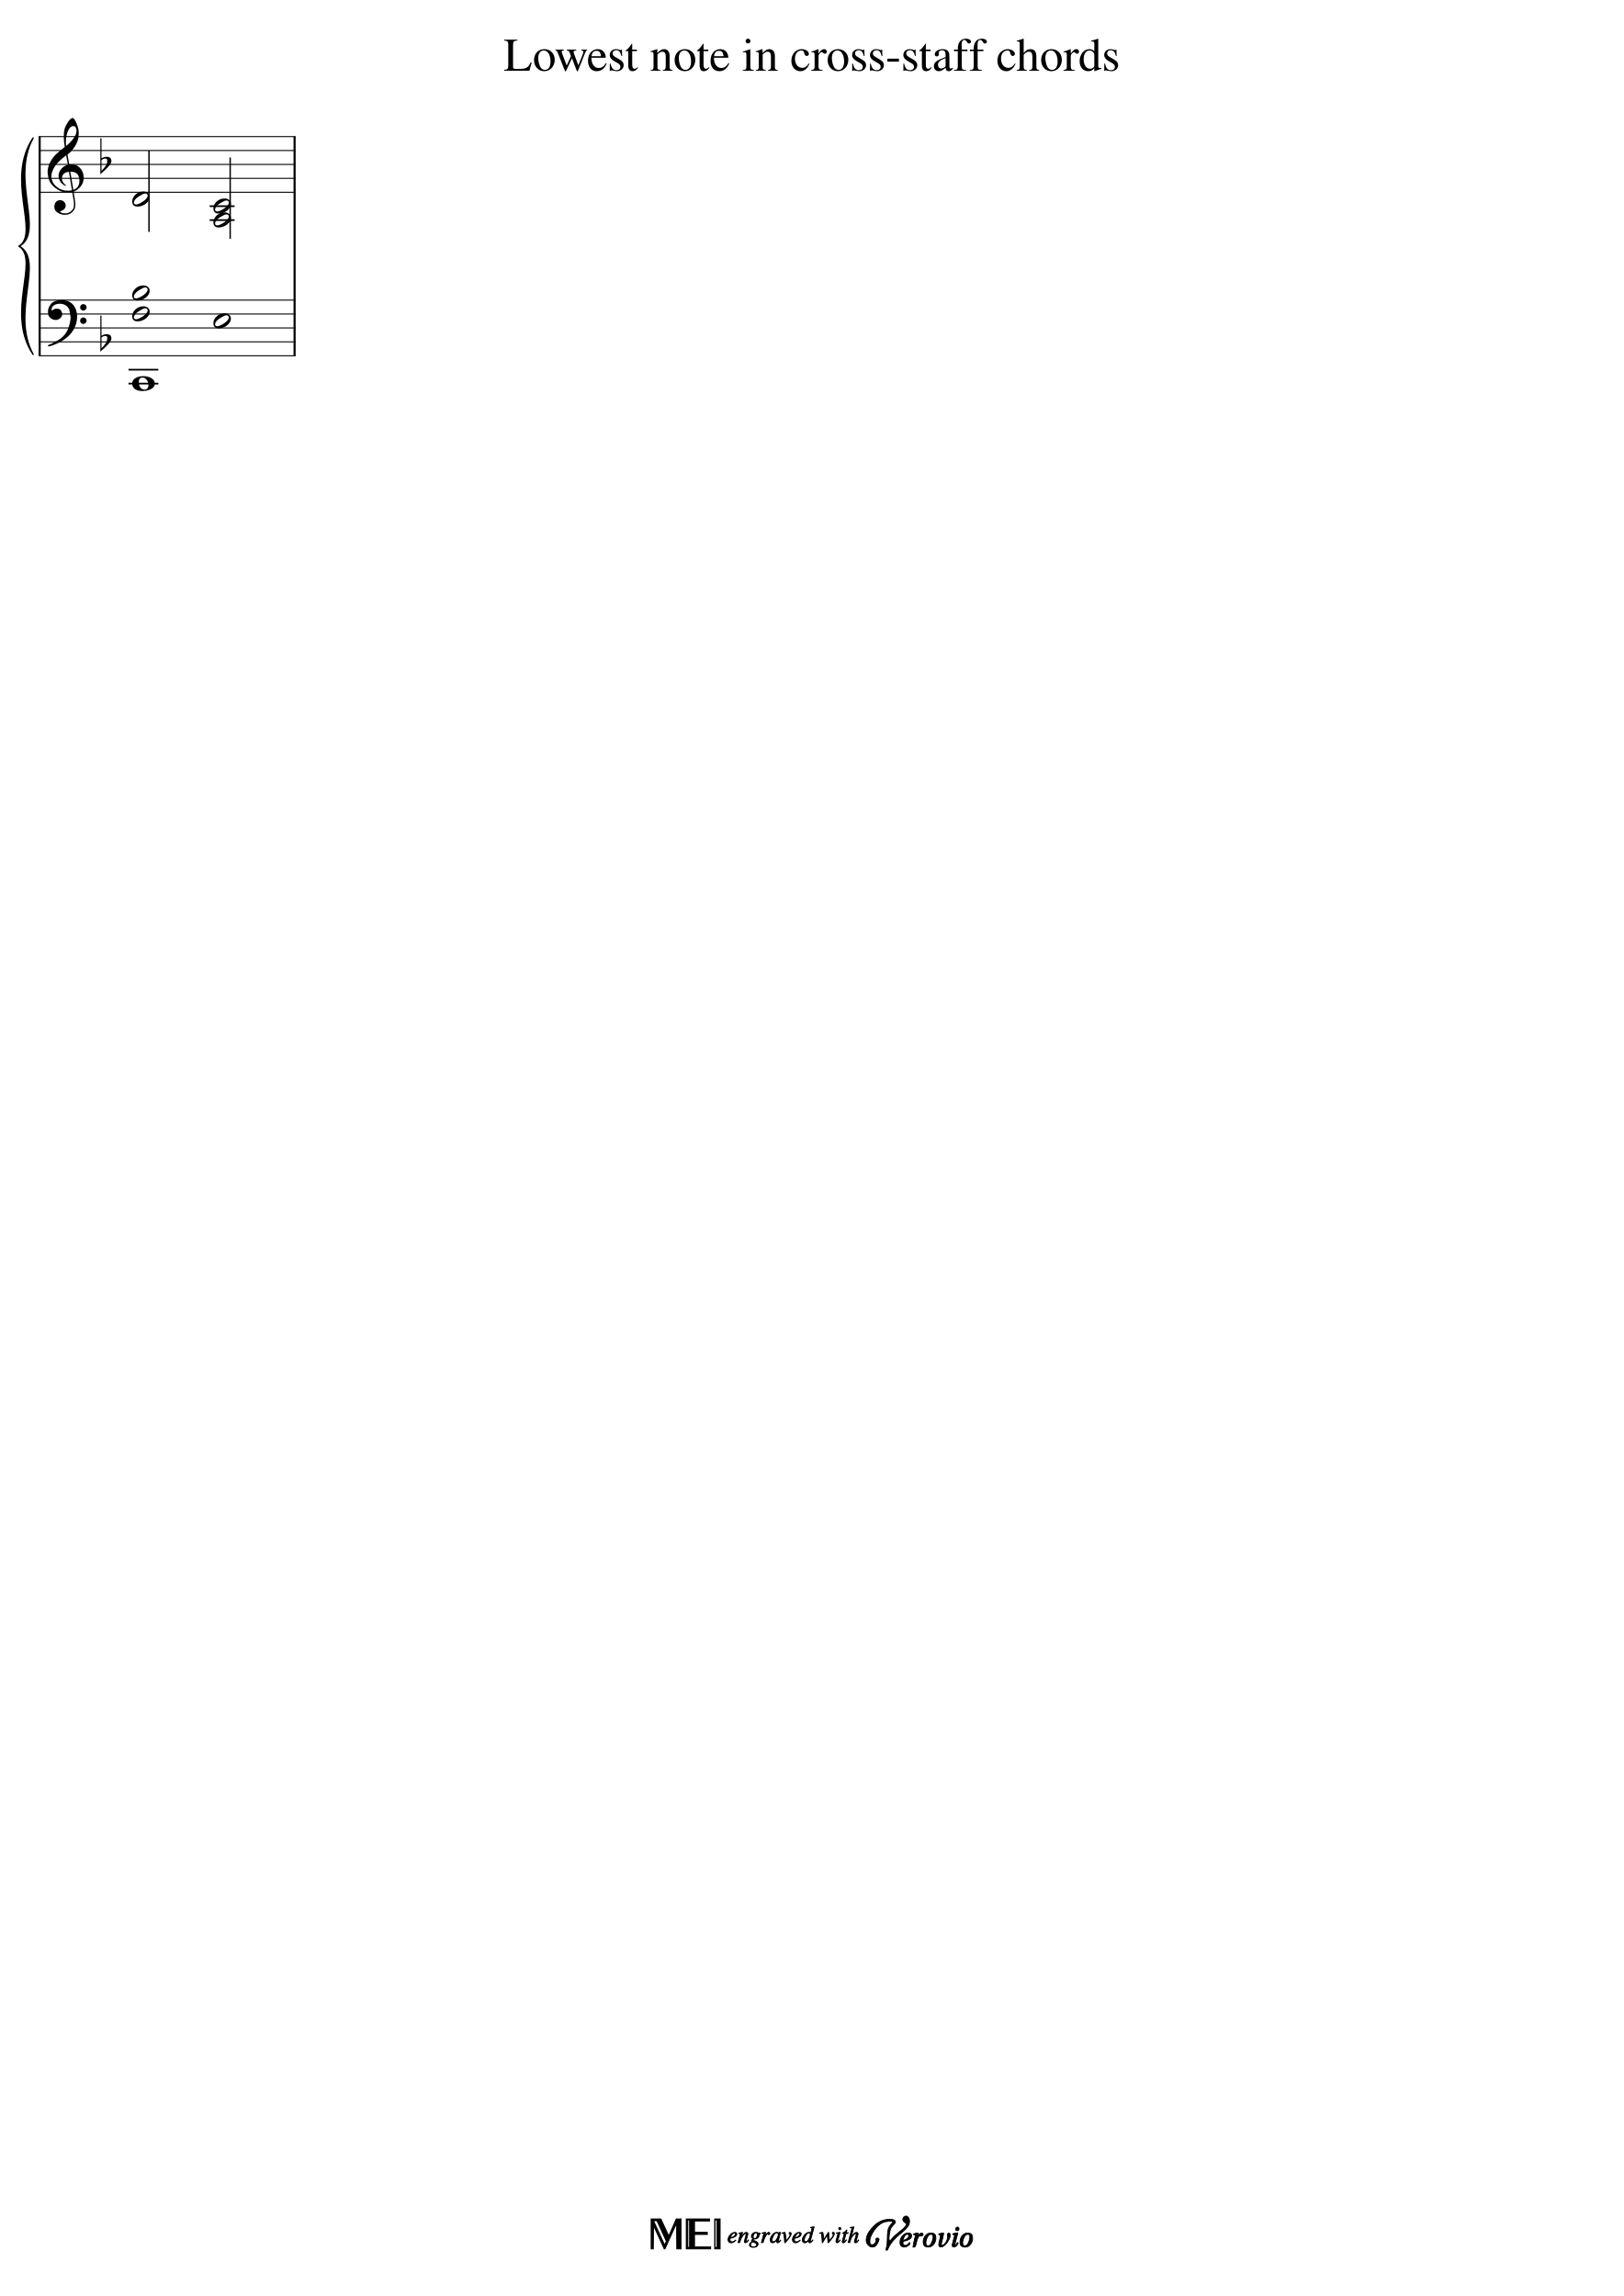
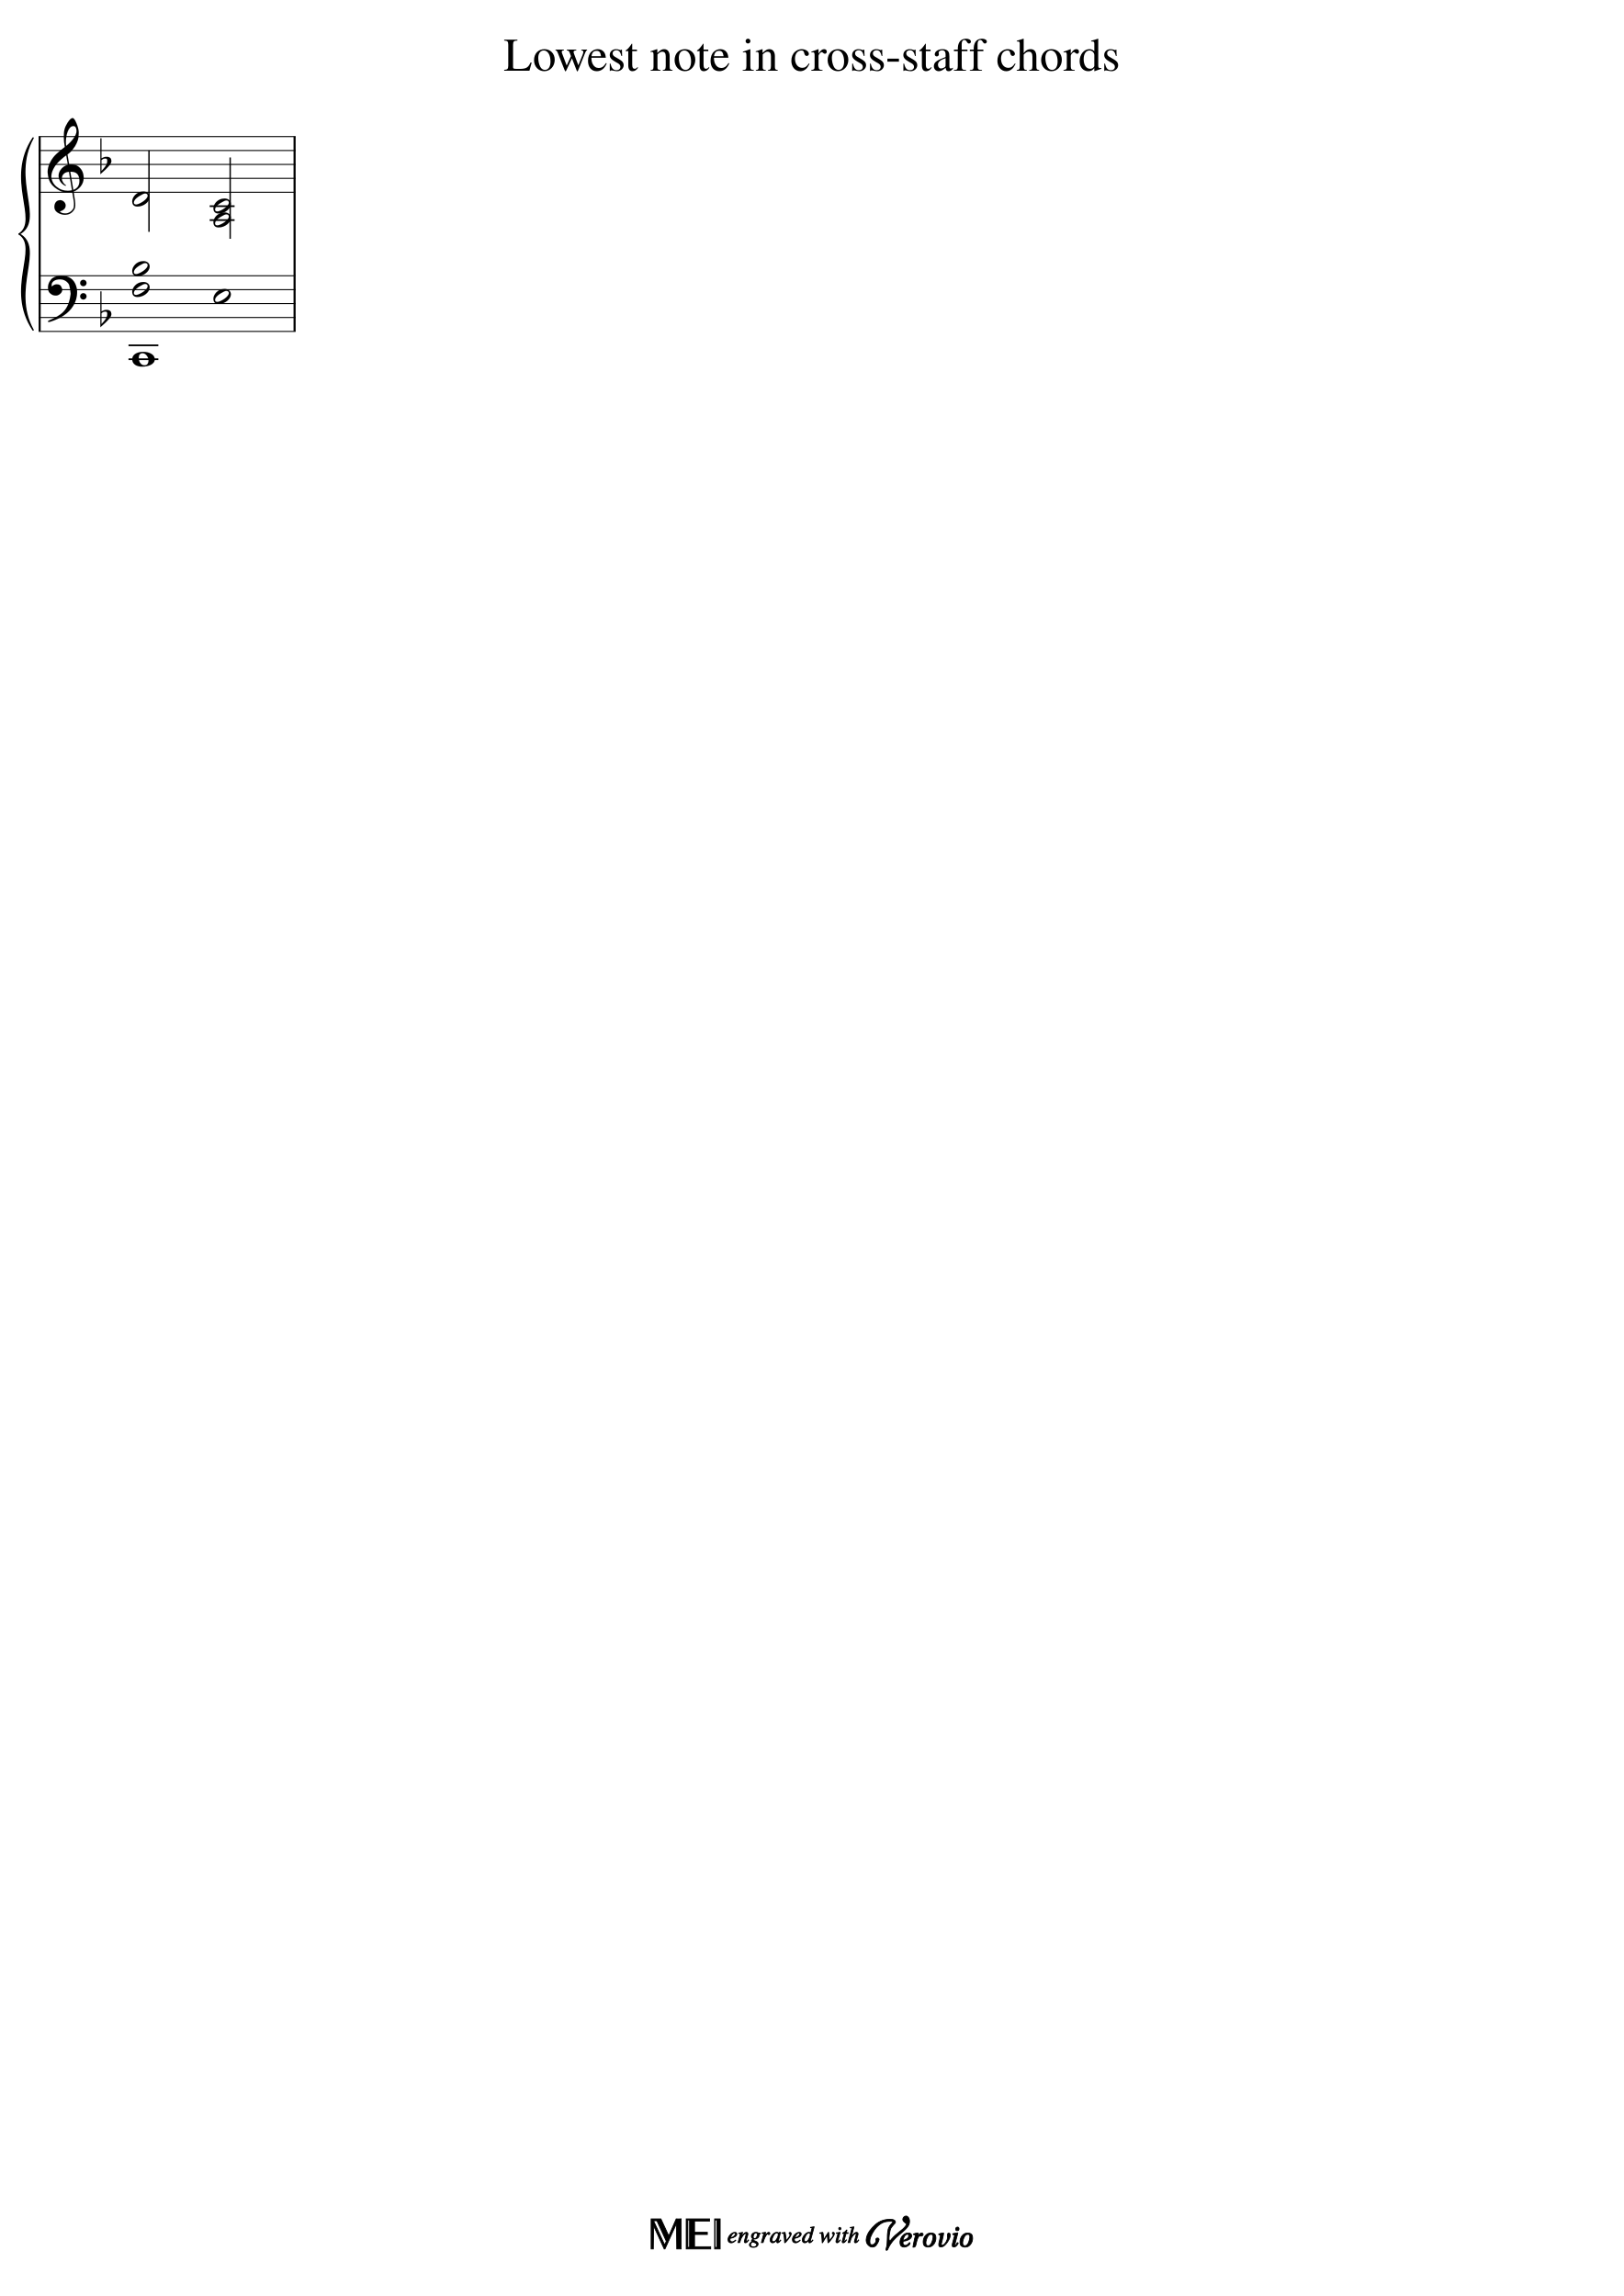
<svg xmlns="http://www.w3.org/2000/svg" xmlns:xlink="http://www.w3.org/1999/xlink" width="2100px" height="2970px" version="1.1" overflow="visible" id="docid">
  <defs>
    <g id="E050-docid">
      <path transform="scale(1,-1)" d="M441 -245c-23 -4 -48 -6 -76 -6c-59 0 -102 7 -130 20c-88 42 -150 93 -187 154c-26 44 -43 103 -48 176c0 6 -1 13 -1 19c0 54 15 111 45 170c29 57 65 106 110 148s96 85 153 127c-3 16 -8 46 -13 92c-4 43 -5 73 -5 89c0 117 16 172 69 257c34 54 64 82 89 82 c21 0 43 -30 69 -92s39 -115 41 -159v-15c0 -109 -21 -162 -67 -241c-13 -20 -63 -90 -98 -118c-13 -9 -25 -19 -37 -29l31 -181c8 1 18 2 28 2c58 0 102 -12 133 -35c59 -43 92 -104 98 -184c1 -7 1 -15 1 -22c0 -123 -87 -209 -181 -248c8 -57 17 -110 25 -162 c5 -31 6 -58 6 -80c0 -30 -5 -53 -14 -70c-35 -64 -88 -99 -158 -103c-5 0 -11 -1 -16 -1c-37 0 -72 10 -108 27c-50 24 -77 59 -80 105v11c0 29 7 55 20 76c18 28 45 42 79 44h6c49 0 93 -42 97 -87v-9c0 -51 -34 -86 -105 -106c17 -24 51 -36 102 -36c62 0 116 43 140 85 c9 16 13 41 13 74c0 20 -1 42 -5 67c-8 53 -18 106 -26 159zM461 939c-95 0 -135 -175 -135 -286c0 -24 2 -48 5 -71c50 39 92 82 127 128c40 53 60 100 60 140v8c-4 53 -22 81 -55 81h-2zM406 119l54 -326c73 25 110 78 110 161c0 7 0 15 -1 23c-7 95 -57 142 -151 142h-12 zM382 117c-72 -2 -128 -47 -128 -120v-7c2 -46 43 -99 75 -115c-3 -2 -7 -5 -10 -10c-70 33 -116 88 -123 172v11c0 68 44 126 88 159c23 17 49 29 78 36l-29 170c-21 -13 -52 -37 -92 -73c-50 -44 -86 -84 -109 -119c-45 -69 -67 -130 -67 -182v-13c5 -68 35 -127 93 -176 s125 -73 203 -73c25 0 50 3 75 9c-19 111 -36 221 -54 331z" />
    </g>
    <g id="E260-docid">
      <path transform="scale(1,-1)" d="M20 110c32 16 54 27 93 27c26 0 35 -3 54 -13c13 -7 24 -20 27 -38l4 -25c0 -28 -16 -57 -45 -89c-23 -25 -39 -44 -65 -68l-88 -79v644h20v-359zM90 106c-32 0 -48 -10 -70 -29v-194c31 31 54 59 71 84c21 32 32 59 32 84c0 9 1 16 1 20c0 14 -3 21 -11 30l-8 3z" />
    </g>
    <g id="E0A3-docid">
      <path transform="scale(1,-1)" d="M278 64c0 22 -17 39 -43 39c-12 0 -26 -3 -41 -10c-85 -43 -165 -94 -165 -156c5 -25 15 -32 49 -32c67 11 200 95 200 159zM0 -36c0 68 73 174 200 174c66 0 114 -39 114 -97c0 -84 -106 -173 -218 -173c-64 0 -96 32 -96 96z" />
    </g>
    <g id="E062-docid">
      <path transform="scale(1,-1)" d="M582 -120c0 32 26 58 58 58s58 -26 58 -58s-26 -58 -58 -58s-58 26 -58 58zM582 120c0 32 26 58 58 58s58 -26 58 -58s-26 -58 -58 -58s-58 26 -58 58zM158 96c51 0 73 -14 88 -49l16 -39c0 -17 -2 -30 -7 -40c-3 -11 -10 -21 -19 -31c-17 -18 -49 -43 -84 -43 c-55 0 -77 13 -112 44c-24 21 -35 55 -35 100c0 46 14 81 32 112c30 52 71 79 137 93l36 6l26 2c154 0 235 -68 274 -182c11 -32 18 -68 18 -107c0 -103 -26 -182 -68 -250c-89 -145 -234 -230 -412 -288l-30 -5c-9 0 -14 3 -14 8c3 10 5 11 10 16c35 15 70 30 96 44l78 43 c96 57 162 136 197 258c9 33 17 60 22 100c3 22 5 35 6 39c-7 69 -16 115 -23 140s-4 22 -16 40c-8 12 -19 23 -31 34c-24 21 -62 44 -118 44c-48 0 -84 -8 -113 -28c-28 -19 -42 -44 -42 -73v-16c2 -5 3 -9 4 -11c24 22 52 39 84 39z" />
    </g>
    <g id="E0A2-docid">
      <path transform="scale(1,-1)" d="M198 133c102 0 207 -45 207 -133c0 -92 -118 -133 -227 -133c-101 0 -178 46 -178 133c0 88 93 133 198 133zM293 -21c0 14 -3 29 -8 44c-7 20 -18 38 -33 54c-20 21 -43 31 -68 31l-20 -2c-15 -5 -27 -14 -36 -28c-4 -9 -6 -17 -8 -24s-3 -16 -3 -27c0 -15 3 -34 9 -57 s18 -41 34 -55c15 -15 36 -23 62 -23c4 0 10 1 18 2c19 5 32 15 40 30s13 34 13 55z" />
    </g>
  </defs>
  <style type="text/css">#docid g.ending, #docid g.fing, #docid g.reh, #docid g.tempo {font-weight:bold;}#docid g.dir, #docid g.dynam, #docid g.mNum {font-style:italic;}#docid g.label {font-weight:normal;}#docid ellipse, #docid path, #docid polygon, #docid polyline, #docid rect {stroke:currentColor}</style>
  <svg class="definition-scale" color="black" font-family="Times, serif" viewBox="0 0 21000 29700">
    <g class="page-margin" transform="translate(500, 500)">
      <g id="iJ6YNS9" class="mdiv pageMilestone" />
      <g id="j6ERYJ7" class="score pageMilestone" />
      <g id="i14SN0R8" class="system">
-         <path d="M13 1267 L13 4102" stroke-width="27" />
+         <path d="M13 1267 L13 3787" stroke-width="27" />
        <g id="yKWTSKG" class="grpSym">
-           <path d="M-72,4084 C-432,3544 18,2865 -252,2685 C81,2865 -369,3544 -72,4084" stroke-width="18" stroke-linecap="round" stroke-linejoin="round" />
-           <path d="M-72,1285 C-369,1825 81,2505 -252,2685 C18,2505 -432,1825 -72,1285" stroke-width="18" stroke-linecap="round" stroke-linejoin="round" />
+           <path d="M-72,3769 C-432,3229 18,2707 -252,2527 C81,2707 -369,3229 -72,3769" stroke-width="18" stroke-linecap="round" stroke-linejoin="round" />
+           <path d="M-72,1285 C-369,1825 81,2347 -252,2527 C18,2347 -432,1825 -72,1285" stroke-width="18" stroke-linecap="round" stroke-linejoin="round" />
        </g>
        <g id="gT9LEN2" class="section systemMilestone" />
        <g id="xQSQG56" class="measure">
          <g id="y16753K6" class="staff">
            <path d="M0 1267 L3323 1267" stroke-width="13" />
            <path d="M0 1447 L3323 1447" stroke-width="13" />
            <path d="M0 1627 L3323 1627" stroke-width="13" />
            <path d="M0 1807 L3323 1807" stroke-width="13" />
            <path d="M0 1987 L3323 1987" stroke-width="13" />
            <g id="v19VYQ6Y" class="clef">
              <use xlink:href="#E050-docid" transform="translate(117, 1807) scale(0.72, 0.72)" />
            </g>
            <g id="x109P49T" class="keySig">
              <g id="z1CJ4AUV" class="keyAccid">
                <use xlink:href="#E260-docid" transform="translate(798, 1627) scale(0.72, 0.72)" />
              </g>
            </g>
            <g class="ledgerLines below">
              <path d="M2212 2167 L2534 2167" stroke-width="22" />
              <path d="M2212 2347 L2534 2347" stroke-width="22" />
            </g>
            <g id="z1XZBIJA" class="layer">
              <g id="a12WP67W" class="chord">
                <g id="z1M5W8JL" class="stem">
                  <path d="M1427 2499 L1427 1447" stroke-width="18" />
                </g>
                <g id="b4Y5DFV" class="note">
                  <g class="notehead">
                    <use xlink:href="#E0A3-docid" transform="translate(1210, 2077) scale(0.72, 0.72)" />
                  </g>
                  <g id="cNFAQML" class="accid" />
                </g>
                <g id="d1RIF43L" class="note">
                  <g class="notehead">
-                     <use xlink:href="#E0A3-docid" transform="translate(1210, 3292) scale(0.72, 0.72)" />
+                     <use xlink:href="#E0A3-docid" transform="translate(1210, 2977) scale(0.72, 0.72)" />
                  </g>
                  <g id="e36A7UB" class="accid" />
                </g>
                <g id="fW4SW7P" class="note">
                  <g class="notehead">
-                     <use xlink:href="#E0A3-docid" transform="translate(1210, 3562) scale(0.72, 0.72)" />
+                     <use xlink:href="#E0A3-docid" transform="translate(1210, 3247) scale(0.72, 0.72)" />
                  </g>
                  <g id="g17JWEWV" class="accid" />
                </g>
              </g>
              <g id="h11BYRB0" class="chord">
                <g id="aA571PQ" class="stem">
                  <path d="M2477 2589 L2477 1537" stroke-width="18" />
                </g>
                <g id="iEPNT2P" class="note">
                  <g class="notehead">
                    <use xlink:href="#E0A3-docid" transform="translate(2260, 2167) scale(0.72, 0.72)" />
                  </g>
                  <g id="j180F7IU" class="accid" />
                </g>
                <g id="k1JVOWO3" class="note">
                  <g class="notehead">
-                     <use xlink:href="#E0A3-docid" transform="translate(2260, 3652) scale(0.72, 0.72)" />
+                     <use xlink:href="#E0A3-docid" transform="translate(2260, 3337) scale(0.72, 0.72)" />
                  </g>
                  <g id="l168SLSU" class="accid" />
                </g>
                <g id="m1I1R6XU" class="note">
                  <g class="notehead">
                    <use xlink:href="#E0A3-docid" transform="translate(2260, 2347) scale(0.72, 0.72)" />
                  </g>
                  <g id="n3L1BSY" class="accid" />
                </g>
              </g>
            </g>
          </g>
          <g id="oYFJ0C6" class="staff">
-             <path d="M0 3382 L3323 3382" stroke-width="13" />
-             <path d="M0 3562 L3323 3562" stroke-width="13" />
-             <path d="M0 3742 L3323 3742" stroke-width="13" />
-             <path d="M0 3922 L3323 3922" stroke-width="13" />
-             <path d="M0 4102 L3323 4102" stroke-width="13" />
+             <path d="M0 3067 L3323 3067" stroke-width="13" />
+             <path d="M0 3247 L3323 3247" stroke-width="13" />
+             <path d="M0 3427 L3323 3427" stroke-width="13" />
+             <path d="M0 3607 L3323 3607" stroke-width="13" />
+             <path d="M0 3787 L3323 3787" stroke-width="13" />
            <g id="bKYQNZT" class="clef">
-               <use xlink:href="#E062-docid" transform="translate(117, 3562) scale(0.72, 0.72)" />
+               <use xlink:href="#E062-docid" transform="translate(117, 3247) scale(0.72, 0.72)" />
            </g>
            <g id="dA6A4P8" class="keySig">
              <g id="fKION1A" class="keyAccid">
-                 <use xlink:href="#E260-docid" transform="translate(798, 3922) scale(0.72, 0.72)" />
+                 <use xlink:href="#E260-docid" transform="translate(798, 3607) scale(0.72, 0.72)" />
              </g>
            </g>
            <g class="ledgerLines below">
-               <path d="M1162 4282 L1548 4282" stroke-width="22" />
-               <path d="M1162 4462 L1548 4462" stroke-width="22" />
+               <path d="M1162 3967 L1548 3967" stroke-width="22" />
+               <path d="M1162 4147 L1548 4147" stroke-width="22" />
            </g>
            <g id="p6KLLMO" class="layer">
              <g id="q4CA8UL" class="note">
                <g class="notehead">
-                   <use xlink:href="#E0A2-docid" transform="translate(1210, 4462) scale(0.72, 0.72)" />
+                   <use xlink:href="#E0A2-docid" transform="translate(1210, 4147) scale(0.72, 0.72)" />
                </g>
                <g id="r10DL3CR" class="accid" />
              </g>
            </g>
          </g>
          <g id="w1I5DK26" class="barLine">
            <path d="M3310 1267 L3310 1987" stroke-width="27" />
-             <path d="M3310 3382 L3310 4102" stroke-width="27" />
-             <path d="M3310 1987 L3310 3382" stroke-width="27" />
+             <path d="M3310 3067 L3310 3787" stroke-width="27" />
+             <path d="M3310 1987 L3310 3067" stroke-width="27" />
          </g>
        </g>
        <g id="b1XSZE2H" class="systemMilestoneEnd gT9LEN2" />
      </g>
      <g id="c1IEYM10" class="pageMilestoneEnd j6ERYJ7" />
      <g id="dIZDUHE" class="pageMilestoneEnd iJ6YNS9" />
      <g id="kOVASEE" class="pgHead autogenerated">
        <text font-size="0px">
          <tspan id="l1I7OPR1" class="rend" x="10000" y="415" text-anchor="middle">
            <tspan id="m81K135" class="rend">
              <tspan id="n2N7U24" class="text">
                <tspan font-size="607px">Lowest note in cross-staff chords</tspan>
              </tspan>
            </tspan>
          </tspan>
        </text>
      </g>
      <g id="e1EHME80" class="pgFoot autogenerated">
        <g id="f1BEGS43" class="fig">
          <g class="svg" transform="translate(7750, 28099) scale(10, 10)">
            <g>
              <path fill="#000000" d="M 17.113,49.265 V 10.368 h 12.697 c 3.289,7.337 6.713,14.61 10.127,21.889 3.42,-7.485 6.256,-14.205 9.589,-21.91 2.436,0.104 4.317,0.085 6.484,-0.058 V 49.264 H 50.274 C 50.145,38.356 50.016,27.448 49.887,16.54 45.003,27.315 39.967,38.434 35.084,49.209 34.679,49.344 34.427,49.136 34.022,49.271 29.466,39.331 24.91,29.391 20.354,19.451 20.224,29.389 20.095,39.327 19.965,49.264 H 17.113 Z M 36.754,39.325 C 32.721,30.513 28.688,21.701 24.655,12.889 22.531,12.751 22.657,12.71 20.714,12.814 v 0.966 c 4.613,9.998 9.609,20.749 13.873,30.082 0.722,-1.513 1.445,-3.025 2.167,-4.538 z m 25.738,9.94 c 0,-12.966 0,-25.931 0,-38.897 10.084,0 20.169,0 30.253,0 0,0.96 0,1.921 0,2.881 -6.483,0 -12.966,0 -19.448,0 0,4.802 0,9.604 0,14.406 5.522,0 11.045,0 16.567,0 0,0.96 0,1.921 0,2.881 -5.522,0 -11.045,0 -16.567,0 0,5.282 0,10.565 0,15.847 6.963,0 13.926,0 20.889,0 0,0.96 0,1.921 0,2.881 -10.565,0 -21.129,0 -31.694,0 z m 4.322,-2.161 c 0,-11.765 0,-23.53 0,-35.295 -0.72,0 -1.441,0 -2.161,0 0,11.765 0,23.53 0,35.295 0.72,0 1.441,0 2.161,0 z m 32.414,2.161 c 0,-12.966 0,-25.931 0,-38.897 2.401,0 4.802,0 7.203,0 0,12.966 0,25.931 0,38.897 -2.401,0 -4.802,0 -7.203,0 z m 2.881,-2.161 c 0,-11.765 0,-23.53 0,-35.295 -0.72,0 -1.441,0 -2.161,0 0,11.765 0,23.53 0,35.295 0.72,0 1.441,0 2.161,0 z" />
              <path fill="#000000" d="m 346.3,6.7 c -3.1,0.5 -4.9,4.4 -2.7,6.8 1.2,1.4 2.7,2.4 4.1,3.5 -2.4,5.3 -7.7,8.3 -11.9,12.1 -3.7,2.8 -7,6.2 -9.7,9.9 -2.2,-0.8 -0.915,-7.719 -0.627,-9.5 0.288,-1.781 0.727,-6.4 2.927,-8.7 1.3,-1.9 3,-3.5 4.5,-5.2 1.2,-3.4 -3.2,-4.9 -5.8,-4.6 -7.3,-0.5 -14.6,2 -20,6.8 -5,4.6 -10,10.1 -11.5,17 -0.9,3.5 -0.2,7.5 2.8,9.9 2.5,2.8 7.4,2.9 9.8,-0.2 1.7,-2.3 3.2,-4.8 3.8,-7.6 -0.1,-2.6 -4.4,-2.3 -4.3,0.2 1.2,2.4 -0.9,4.7 -2.7,6.2 -1.7,0.9 -4.7,0.7 -4.8,-1.7 -1,-5.8 2.1,-11.3 5.2,-16.1 4,-5.8 9.8,-11.2 17.2,-11.8 1.6,0 8.1,-1.2 6.8,1.4 -2.8,2.8 -5.6,6.1 -6,10.3 -1.6,7.7 0.1,15.7 -2.3,23.2 -1.1,3.9 2,2.6 2.5,0.2 3.3,-7.4 8.9,-13.4 15.1,-18.5 4.2,-3.9 9.5,-7.1 11.9,-12.6 1.3,-3.6 1.2,-9 -2.7,-10.9 -0.504,-0.177 -1.07,-0.165 -1.6,-0.1 z m 66,14.5 c -2,0.8 -1.8,4.9 0.8,4.4 3.4,0.4 2.9,-6.2 -0.8,-4.4 z m 0.6,7.3 c -1.3,0.5 -7.6,0.5 -5.4,2.2 4,-0.3 0.7,4.5 0.6,6.7 -0.4,2.9 -2.4,5.9 -1.2,8.8 2.7,1.7 5.6,-0.8 6.8,-3.2 1.6,-1.4 -0.5,-3 -1.2,-0.9 -0.4,0.8 -2.4,3.5 -2.6,1.8 1.1,-5 2.7,-9.9 3.9,-14.9 l -0.1,-0.5 h -0.9 z m -65.1,0.2 c -6.5,1.6 -10.5,9.5 -8.2,15.7 2.1,3.4 7.4,2.9 10.1,0.4 2,-0.2 3.6,-5.3 1,-3.4 -1.4,2 -4,4.2 -6.5,2.8 -2.2,-1.9 -1.9,-5.7 1.7,-5.3 3.1,-0.9 6.9,-2.1 8.1,-5.5 0.9,-2.7 -1.6,-5.2 -4.3,-4.8 h -1.1 -0.7 z m 13.6,0 c -2.2,0 -8.5,1.8 -2.9,2.3 0.9,1.9 -1,4.9 -1.1,7.2 -0.5,2.9 -1.4,5.7 -1.7,8.7 3.7,0.7 3.8,-2.6 4.4,-5.3 0.9,-3.3 1.6,-7 4.1,-9.5 2.4,1.6 6.8,-0.7 3.7,-3.4 -2.9,-0.5 -4.8,2.4 -6.2,4.3 0,-1.2 2.4,-5 -0.2,-4.3 z m 15.8,0 c -6.4,1.3 -9.6,9.1 -7.7,14.9 1.9,4 7.7,3.9 11,1.7 4.1,-3 6,-8.9 4.4,-13.7 -1.3,-3 -4.8,-3.2 -7.6,-3 z m 17,0 c -2.3,0 -8.8,1.9 -3,2.4 0.4,2.5 -1,5.7 -1.4,8.4 -0.7,2.4 -1.8,7.5 2.1,7.2 3.8,-0.1 6.5,-3.5 8.5,-6.3 2,-3.2 4.5,-7 3.3,-10.9 -3.7,-3 -3.6,2.6 -3.1,5.1 -0.7,3.8 -2.7,7.9 -6.2,9.8 -3.6,0.6 -1,-4.3 -0.8,-6.1 0.6,-3.2 1.6,-6.3 1.9,-9.5 h -1.1 z m 30.6,0 c -6.3,1.2 -9.5,8.9 -7.8,14.7 1.5,4 7.2,4.2 10.5,2.4 4.6,-2.8 6.6,-9.3 4.8,-14.3 -1.4,-2.8 -4.8,-3 -7.5,-2.8 z m -75.4,1.7 c 2.1,1.5 0.2,4.7 -1.6,5.7 -1.1,0.4 -5.5,3.4 -4.6,0.7 0.8,-2.7 2.2,-6.2 5.3,-6.6 l 0.9,0.1 z m 30.8,0 c 2.6,1.5 1.3,5.2 0.8,7.6 -0.8,2.7 -1.9,5.9 -4.7,7.1 -5.1,0.8 -4,-5.8 -2.8,-8.8 1,-2.8 3,-6.8 6.7,-5.8 z m 47.1,-0.1 c 2.9,0.7 2,4.7 1.5,6.8 -0.7,3 -1.8,6.7 -5,8 -4.7,0.8 -4,-5.1 -3,-7.9 0.9,-3 2.7,-7.3 6.5,-6.8 z" />
              <g>
                <path d="m 116.566,37.118 q 0,-3.252 2.93,-6.299 2.9,-3.047 5.991,-3.047 1.143,0 1.816,0.527 0.674,0.527 0.674,1.567 0,2.109 -2.476,3.618 -2.461,1.494 -5.186,1.831 l -0.835,0.103 q -0.19,0.601 -0.264,0.967 -0.073,0.352 -0.073,0.894 0,1.289 0.835,2.007 0.85,0.718 2.007,0.718 1.099,0 2.329,-0.732 0.703,-0.425 2.036,-1.523 l 0.381,0.337 q -0.659,0.835 -1.89,1.714 -2.183,1.567 -4.38,1.567 -1.553,0 -2.725,-1.099 -1.172,-1.099 -1.172,-3.149 z m 3.12,-2.358 q 2.798,-0.41 4.556,-1.963 Q 126,31.229 126,29.691 q 0,-0.557 -0.264,-0.879 -0.264,-0.337 -0.776,-0.337 -0.952,0 -1.875,0.82 -0.908,0.806 -1.641,1.831 -0.776,1.201 -1.23,2.3 -0.249,0.586 -0.527,1.333 z" />
                <path d="m 129.472,41 2.534,-9.053 q 0.322,-1.143 0.366,-1.377 0.059,-0.249 0.059,-0.527 0,-0.425 -0.249,-0.659 -0.234,-0.249 -0.938,-0.249 -0.176,0 -0.352,0.029 -0.161,0.015 -0.366,0.044 v -0.498 q 0.952,-0.146 1.348,-0.22 0.41,-0.073 0.879,-0.176 l 2.622,-0.571 q 0.088,0.059 0.117,0.132 l -1.948,6.299 q 1.787,-2.739 2.988,-4.072 2.109,-2.358 3.779,-2.358 0.645,0 1.113,0.249 0.894,0.483 0.894,1.743 0,0.352 -0.073,0.732 -0.073,0.381 -0.19,0.82 l -1.919,7.017 q -0.059,0.22 -0.132,0.542 -0.073,0.308 -0.073,0.439 0,0.22 0.103,0.396 0.103,0.176 0.337,0.176 0.381,0 0.879,-0.439 0.498,-0.454 1.626,-1.919 l 0.425,0.381 q -1.201,1.626 -1.904,2.285 -1.201,1.157 -2.3,1.157 -0.498,0 -0.967,-0.322 -0.454,-0.337 -0.454,-1.201 0,-0.249 0.029,-0.527 0.044,-0.278 0.103,-0.483 l 1.846,-7.119 q 0.146,-0.586 0.19,-0.952 0.059,-0.381 0.059,-0.542 0,-0.352 -0.176,-0.601 -0.161,-0.264 -0.586,-0.264 -1.099,0 -2.769,1.992 -0.981,1.187 -1.992,2.827 -0.776,1.274 -1.23,2.49 Q 132.709,37.821 131.742,41 Z" />
                <path d="m 149.13,33.5 q 0,0.908 0.278,1.45 0.469,0.894 1.685,0.894 1.318,0 2.344,-1.67 1.04,-1.685 1.04,-3.706 0,-0.967 -0.425,-1.509 -0.425,-0.557 -1.274,-0.557 -1.641,0 -2.651,1.743 -0.996,1.743 -0.996,3.354 z m 0.513,13.066 q 1.743,0 2.886,-0.835 1.157,-0.835 1.157,-1.992 0,-0.879 -0.601,-1.479 -0.322,-0.322 -1.04,-0.688 -0.601,-0.293 -2.036,-0.835 -1.421,-0.557 -1.641,-0.557 -0.381,0 -1.479,1.011 -1.099,1.025 -1.099,2.314 0,1.948 1.685,2.681 0.879,0.381 2.168,0.381 z m -5.479,-2.681 q 0,-1.099 0.835,-2.095 0.85,-0.981 2.681,-1.963 -0.366,-0.234 -0.601,-0.483 -0.234,-0.264 -0.234,-0.688 0,-0.601 0.835,-1.377 0.469,-0.439 1.523,-1.157 -0.938,-0.352 -1.611,-0.996 -0.82,-0.864 -0.82,-2.241 0,-2.212 1.729,-3.677 1.729,-1.465 4.277,-1.465 1.333,0 2.256,0.425 0.923,0.41 1.084,0.688 h 1.978 v 1.172 h -1.494 q 0.088,0.322 0.132,0.586 0.044,0.264 0.044,0.747 0,2.373 -1.846,3.735 -1.831,1.362 -3.955,1.362 -0.22,0 -0.41,-0.015 -0.19,-0.029 -0.469,-0.088 -0.22,0 -0.601,0.425 -0.396,0.425 -0.396,0.762 0,0.498 3.223,1.699 3.208,1.216 3.208,3.56 0,1.758 -1.611,3.076 -1.611,1.333 -4.863,1.333 -2.256,0 -3.574,-0.967 -1.318,-0.967 -1.318,-2.358 z" />
                <path d="m 165.038,27.67 q 0.132,0 0.176,0.088 0.059,0.073 0.059,0.176 -0.015,0.146 -0.029,0.22 l -1.465,5.669 0.322,-0.63 q 1.055,-2.065 2.461,-3.765 1.421,-1.714 2.695,-1.714 0.688,0 1.055,0.454 0.381,0.454 0.381,1.04 0,0.659 -0.381,1.099 -0.366,0.425 -1.025,0.425 -0.454,0 -0.688,-0.176 -0.234,-0.176 -0.366,-0.41 l -0.176,-0.322 q -0.059,-0.088 -0.146,-0.132 -0.073,-0.059 -0.19,-0.059 -0.571,0 -1.655,1.597 -1.069,1.597 -1.919,3.457 -0.513,1.128 -1.143,2.988 Q 162.606,38.847 161.947,41 h -2.256 l 2.432,-8.818 q 0.205,-0.762 0.322,-1.362 0.132,-0.601 0.132,-0.981 0,-0.439 -0.22,-0.674 -0.22,-0.234 -0.762,-0.234 -0.176,0 -0.439,0.029 -0.264,0.029 -0.63,0.073 v -0.483 l 0.586,-0.117 q 1.143,-0.234 2.49,-0.498 1.362,-0.264 1.436,-0.264 z" />
                <path d="m 181.518,30.424 q 0,-1.055 -0.483,-1.553 -0.483,-0.498 -1.172,-0.498 -2.388,0 -4.438,3.662 -1.802,3.223 -1.802,5.552 0,1.172 0.498,1.714 0.513,0.527 1.26,0.527 2.212,0 4.263,-3.56 1.875,-3.237 1.875,-5.845 z m -1.831,-2.71 q 1.157,0 1.787,0.601 0.337,0.322 0.527,0.85 l 0.073,0.205 0.322,-1.113 q 0.059,-0.19 0.103,-0.249 0.044,-0.073 0.205,-0.088 l 1.655,-0.19 q 0.132,0 0.146,0.059 0.029,0.044 0,0.176 -0.059,0.19 -0.088,0.308 -0.029,0.103 -0.088,0.308 l -1.348,5.244 q -0.439,1.714 -0.747,2.959 -0.542,2.256 -0.542,2.578 0,0.205 0.103,0.308 0.117,0.088 0.278,0.088 0.132,0 0.278,-0.088 0.161,-0.088 0.381,-0.264 l 0.249,-0.205 q 0.117,-0.103 0.264,-0.234 0.146,-0.146 0.352,-0.352 l 0.908,-0.938 0.352,0.308 q -1.523,1.948 -2.446,2.651 -0.923,0.688 -1.758,0.688 -0.542,0 -0.85,-0.381 -0.293,-0.381 -0.293,-0.952 0,-0.527 0.19,-1.509 0.205,-0.996 0.396,-1.67 -0.264,0.439 -0.894,1.289 -0.615,0.835 -1.523,1.626 -1.069,0.952 -2.051,1.348 -0.762,0.264 -1.465,0.264 -1.187,0 -2.153,-0.967 -0.967,-0.981 -0.967,-2.769 0,-3.076 2.754,-6.416 2.842,-3.472 5.889,-3.472 z" />
                <path d="m 196.664,27.772 q 0.82,0 1.26,0.586 0.439,0.586 0.439,1.333 0,1.978 -3.911,6.929 -3.706,4.702 -4.438,4.702 -0.22,0 -0.293,-0.601 -0.044,-0.337 -0.044,-1.143 0,-0.981 -0.19,-3.325 -0.19,-2.344 -0.366,-3.472 -0.366,-2.476 -0.718,-3.193 -0.352,-0.718 -1.333,-0.718 -0.161,0 -0.381,0.015 -0.205,0.015 -0.483,0.044 v -0.381 q 0.439,-0.088 1.846,-0.396 1.406,-0.308 1.494,-0.337 l 0.483,-0.146 q 0.205,-0.059 0.322,0.234 0.117,0.278 0.293,1.055 0.557,2.549 0.835,5.024 0.176,1.538 0.352,4.556 l 0.483,-0.513 q 1.509,-1.597 3.018,-3.794 1.509,-2.197 1.509,-3.105 0,-0.454 -0.659,-1.084 -0.659,-0.645 -0.659,-1.172 0,-0.483 0.322,-0.791 0.337,-0.308 0.82,-0.308 z" />
                <path d="m 199.828,37.118 q 0,-3.252 2.93,-6.299 2.9,-3.047 5.991,-3.047 1.143,0 1.816,0.527 0.674,0.527 0.674,1.567 0,2.109 -2.476,3.618 -2.461,1.494 -5.186,1.831 l -0.835,0.103 q -0.19,0.601 -0.264,0.967 -0.073,0.352 -0.073,0.894 0,1.289 0.835,2.007 0.85,0.718 2.007,0.718 1.099,0 2.329,-0.732 0.703,-0.425 2.036,-1.523 l 0.381,0.337 q -0.659,0.835 -1.89,1.714 -2.183,1.567 -4.38,1.567 -1.553,0 -2.725,-1.099 -1.172,-1.099 -1.172,-3.149 z m 3.12,-2.358 q 2.798,-0.41 4.556,-1.963 1.758,-1.567 1.758,-3.105 0,-0.557 -0.264,-0.879 -0.264,-0.337 -0.776,-0.337 -0.952,0 -1.875,0.82 -0.908,0.806 -1.641,1.831 -0.776,1.201 -1.23,2.3 -0.249,0.586 -0.527,1.333 z" />
                <path d="m 215.238,37.602 q 0,0.894 0.41,1.567 0.41,0.659 1.392,0.659 2.095,0 4.028,-3.369 1.816,-3.164 1.816,-5.991 0,-0.894 -0.293,-1.479 -0.293,-0.586 -1.187,-0.586 -2.227,0 -4.307,3.604 -1.86,3.223 -1.86,5.596 z m 6.006,-9.888 q 1.157,0 1.641,0.557 0.278,0.322 0.439,1.099 l 1.67,-6.006 q 0.073,-0.249 0.088,-0.439 0.029,-0.205 0.029,-0.352 0,-0.571 -0.22,-0.718 -0.205,-0.146 -0.601,-0.146 -0.249,0 -0.469,0.015 -0.205,0.015 -0.557,0.044 v -0.483 q 1.655,-0.22 4.585,-0.762 l 0.132,0.146 -0.029,0.161 -2.812,10.532 -1.919,6.973 q -0.059,0.234 -0.103,0.439 -0.029,0.19 -0.029,0.352 0,0.396 0.19,0.513 0.205,0.117 0.352,0.117 0.425,0 1.201,-0.747 0.454,-0.454 1.245,-1.406 l 0.337,0.322 -0.205,0.308 q -0.542,0.806 -1.392,1.641 -1.509,1.479 -2.71,1.479 -0.396,0 -0.718,-0.176 -0.601,-0.352 -0.601,-1.26 0,-0.308 0.088,-0.981 0.088,-0.674 0.264,-1.465 -1.113,1.699 -2.446,2.783 -1.318,1.084 -2.886,1.084 -1.274,0 -2.227,-0.908 -0.952,-0.908 -0.952,-2.798 0,-3.193 2.93,-6.562 2.915,-3.354 5.684,-3.354 z" />
                <path d="m 254.13,29.53 q 0,1.23 -1.187,3.252 -0.659,1.128 -1.86,2.739 -1.23,1.655 -2.534,3.267 -2.065,2.549 -2.432,2.549 -0.161,0 -0.205,-0.132 -0.044,-0.132 -0.117,-0.894 l -0.864,-9.126 -6.079,9.961 q -0.044,0.088 -0.117,0.117 -0.059,0.029 -0.132,0.029 l -0.205,-0.044 -0.029,-0.132 -0.176,-3.618 q -0.059,-1.216 -0.176,-2.505 -0.103,-1.304 -0.205,-2.256 -0.308,-2.651 -0.659,-3.252 -0.337,-0.601 -1.26,-0.601 -0.176,0 -0.352,0.015 -0.176,0 -0.366,0.029 v -0.425 q 0.601,-0.103 1.143,-0.22 0.557,-0.117 1.216,-0.264 l 1.377,-0.352 q 0.498,0 1.011,4.175 0.278,2.285 0.498,5.2 l 5.757,-9.097 q 0.059,-0.117 0.146,-0.19 0.088,-0.088 0.205,-0.088 0.132,0 0.176,0.088 0.044,0.088 0.059,0.264 l 0.981,10.591 q 0.103,-0.132 1.626,-2.065 1.523,-1.948 1.597,-2.065 1.099,-1.582 1.465,-2.446 0.234,-0.557 0.234,-1.084 0,-0.205 -0.059,-0.381 -0.059,-0.19 -0.278,-0.396 L 251.874,29.75 q -0.19,-0.19 -0.337,-0.41 -0.132,-0.234 -0.132,-0.542 0,-0.366 0.249,-0.747 0.264,-0.381 0.938,-0.381 0.542,0 1.04,0.439 0.498,0.425 0.498,1.421 z" />
                <path d="m 261.176,24.521 q -0.601,0 -1.025,-0.469 -0.425,-0.469 -0.425,-1.128 0,-0.674 0.425,-1.143 0.425,-0.469 1.025,-0.469 0.601,0 1.025,0.469 0.439,0.469 0.439,1.143 0,0.674 -0.439,1.143 -0.425,0.454 -1.025,0.454 z m 0.352,3.208 q 0.088,0.044 0.073,0.117 l -2.959,10.459 q -0.205,0.835 -0.205,0.996 0,0.22 0.088,0.381 0.073,0.176 0.366,0.176 0.498,0 1.318,-0.864 0.483,-0.513 1.187,-1.465 l 0.381,0.322 -0.146,0.205 q -1.099,1.538 -1.816,2.212 -1.128,1.055 -2.197,1.055 -0.63,0 -1.055,-0.527 -0.41,-0.527 -0.41,-1.245 0,-0.425 0.059,-0.732 0.059,-0.322 0.22,-0.938 l 2.051,-7.529 q 0.044,-0.176 0.073,-0.322 0.029,-0.146 0.029,-0.293 0,-0.527 -0.396,-0.645 -0.381,-0.132 -1.523,-0.132 v -0.483 q 1.216,-0.146 1.743,-0.22 0.542,-0.088 1.084,-0.176 0.703,-0.117 1.333,-0.264 0.63,-0.146 0.703,-0.088 z" />
                <path d="m 264.179,40.033 q 0,-0.117 0.015,-0.264 0.015,-0.161 0.059,-0.322 l 2.754,-10.239 h -2.227 q 0,-0.396 0.059,-0.498 0.059,-0.103 0.293,-0.205 1.479,-0.63 2.285,-1.216 0.82,-0.586 2.227,-2.256 l 0.234,-0.278 q 0.044,-0.059 0.103,-0.088 0.073,-0.044 0.146,-0.044 0.146,0.029 0.205,0.059 0.044,0.103 0.044,0.19 0.015,0.073 0,0.161 l -0.835,3.193 h 2.388 l -0.176,0.981 h -2.49 l -2.637,9.858 q -0.073,0.264 0.044,0.513 0.117,0.234 0.396,0.234 0.381,0 1.069,-0.762 0.396,-0.41 1.333,-1.626 l 0.381,0.22 -0.205,0.308 q -1.26,1.89 -2.227,2.637 -0.952,0.732 -1.816,0.732 -0.747,0 -1.084,-0.396 -0.337,-0.396 -0.337,-0.894 z" />
                <path d="m 274.696,21.356 q 0.938,-0.132 1.509,-0.205 0.586,-0.088 1.011,-0.161 1.729,-0.337 1.86,-0.366 0.132,-0.029 0.205,-0.029 0.176,0.088 0.176,0.22 l -3.442,13.081 q 1.846,-2.725 3.018,-3.984 2.051,-2.168 3.765,-2.168 0.703,0 1.348,0.454 0.659,0.439 0.659,1.597 0,0.278 -0.073,0.718 -0.073,0.439 -0.176,0.776 l -1.978,7.017 q -0.088,0.293 -0.146,0.571 -0.059,0.264 -0.059,0.483 0,0.249 0.117,0.381 0.117,0.117 0.337,0.117 0.454,0 1.069,-0.63 0.381,-0.396 1.421,-1.729 l 0.381,0.352 q -1.025,1.523 -1.743,2.227 -1.274,1.245 -2.563,1.245 -0.586,0 -0.981,-0.366 -0.396,-0.366 -0.396,-1.055 0,-0.19 0.015,-0.352 0.029,-0.176 0.088,-0.381 l 2.256,-8.584 q 0.029,-0.117 0.044,-0.234 0.029,-0.132 0.029,-0.264 0,-0.366 -0.22,-0.571 -0.234,-0.205 -0.601,-0.205 -0.981,0 -2.476,1.582 -1.494,1.567 -2.52,3.208 -0.703,1.157 -1.069,2.183 Q 275.209,37.309 274.184,41 h -2.271 l 4.688,-17.769 q 0.044,-0.19 0.059,-0.322 0.015,-0.132 0.015,-0.249 0,-0.63 -0.41,-0.747 -0.41,-0.132 -1.567,-0.073 z" />
              </g>
            </g>
          </g>
        </g>
      </g>
    </g>
  </svg>
</svg>
